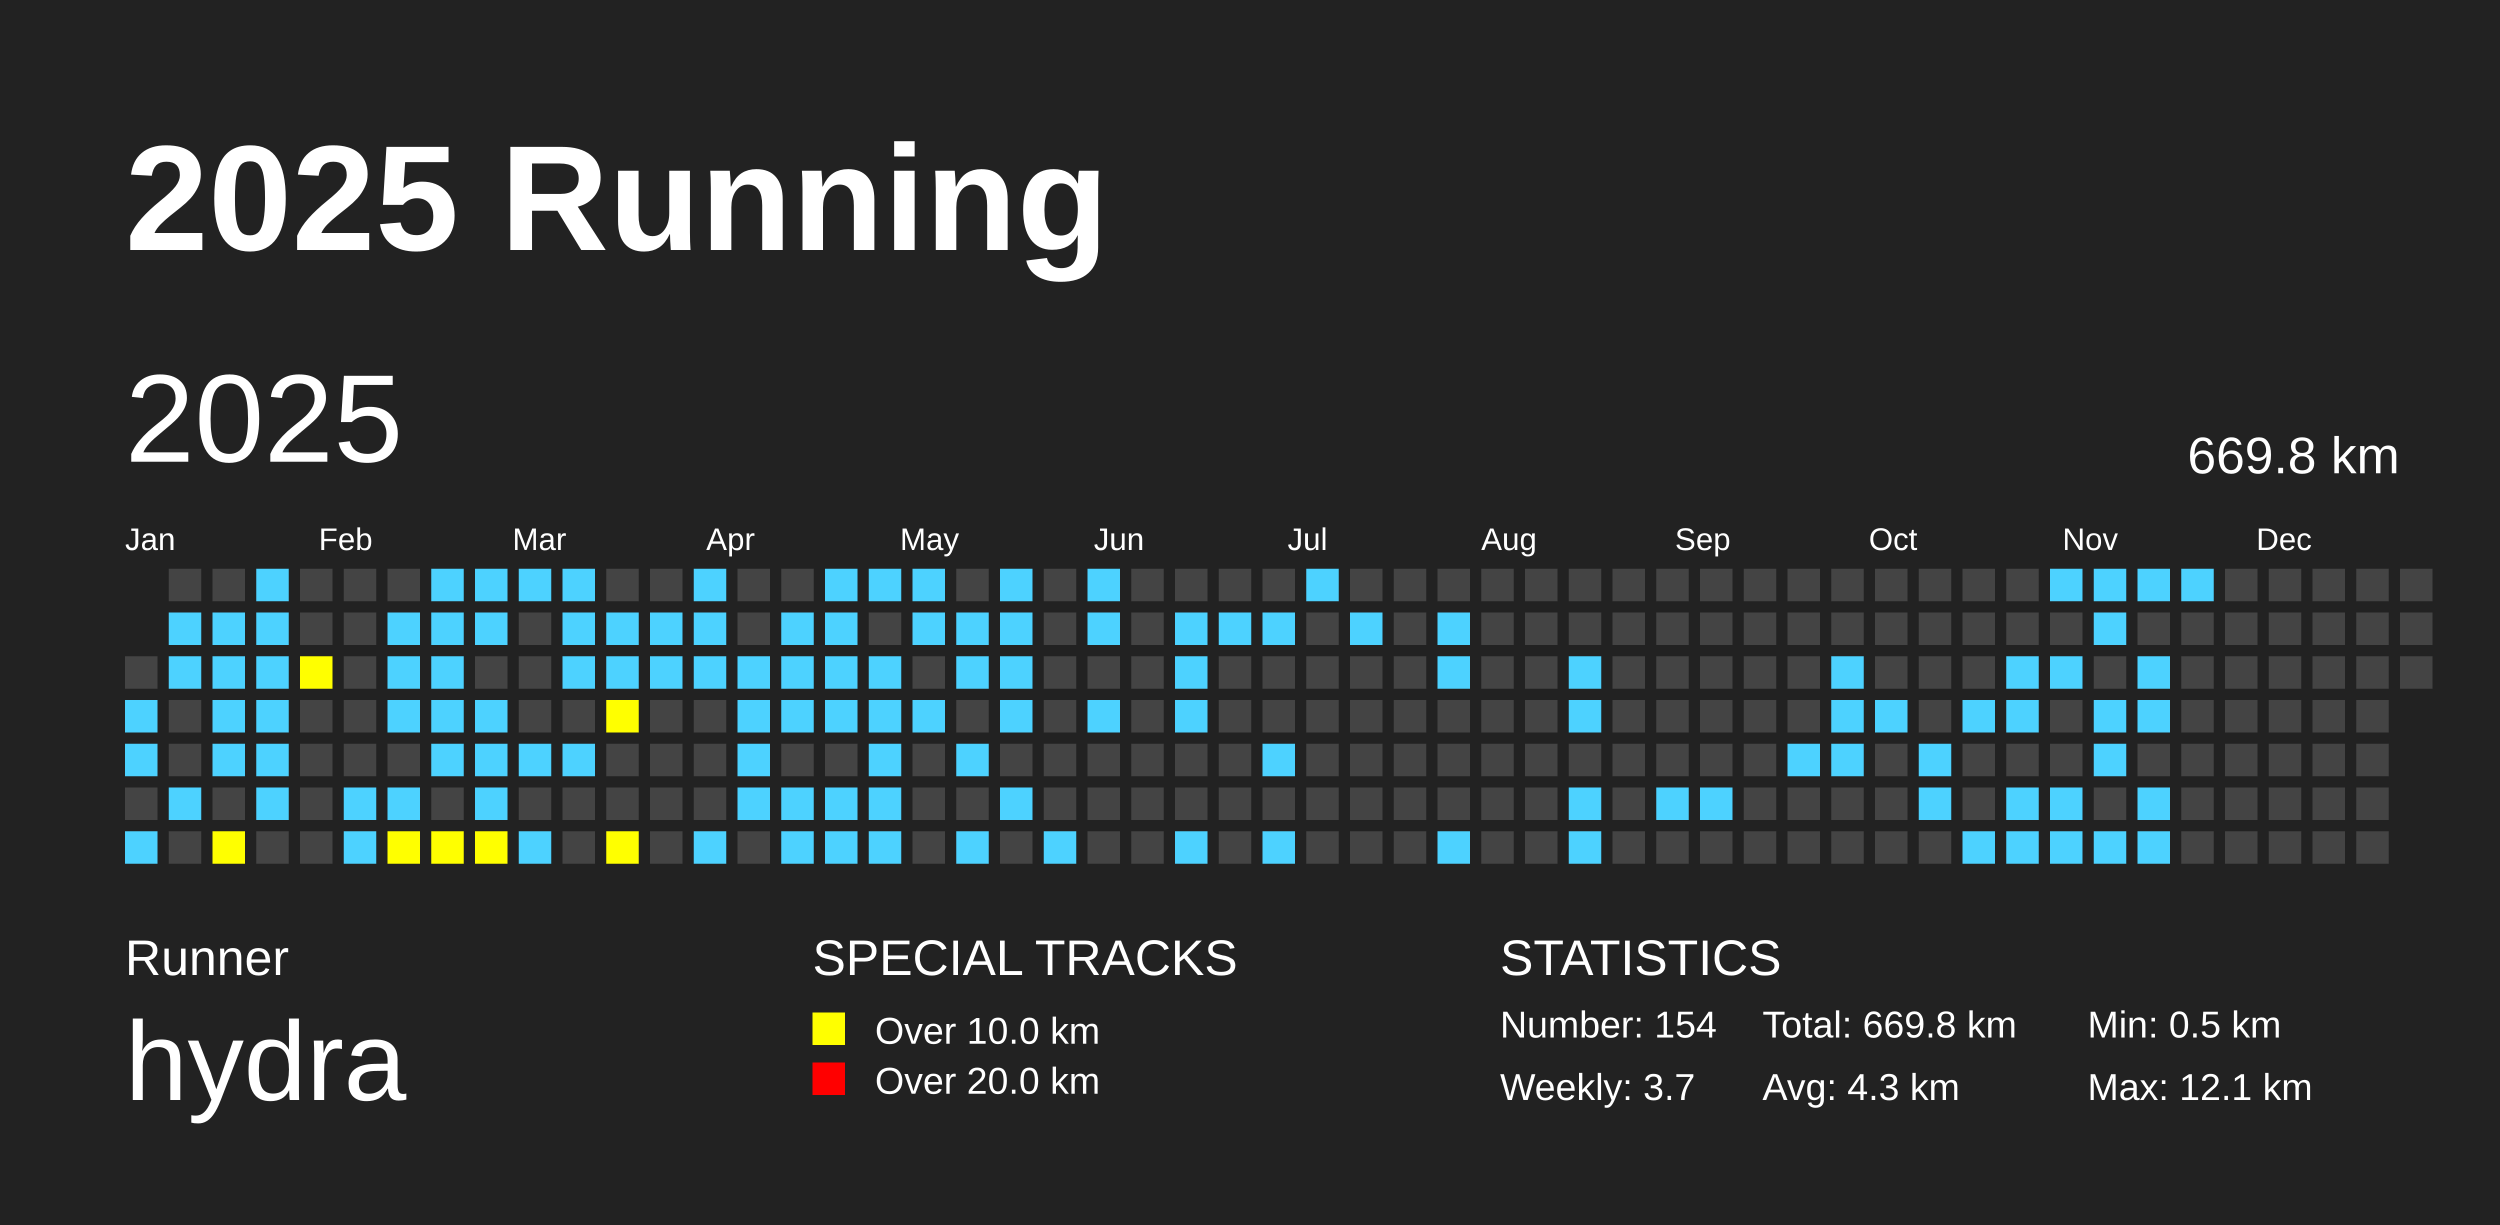
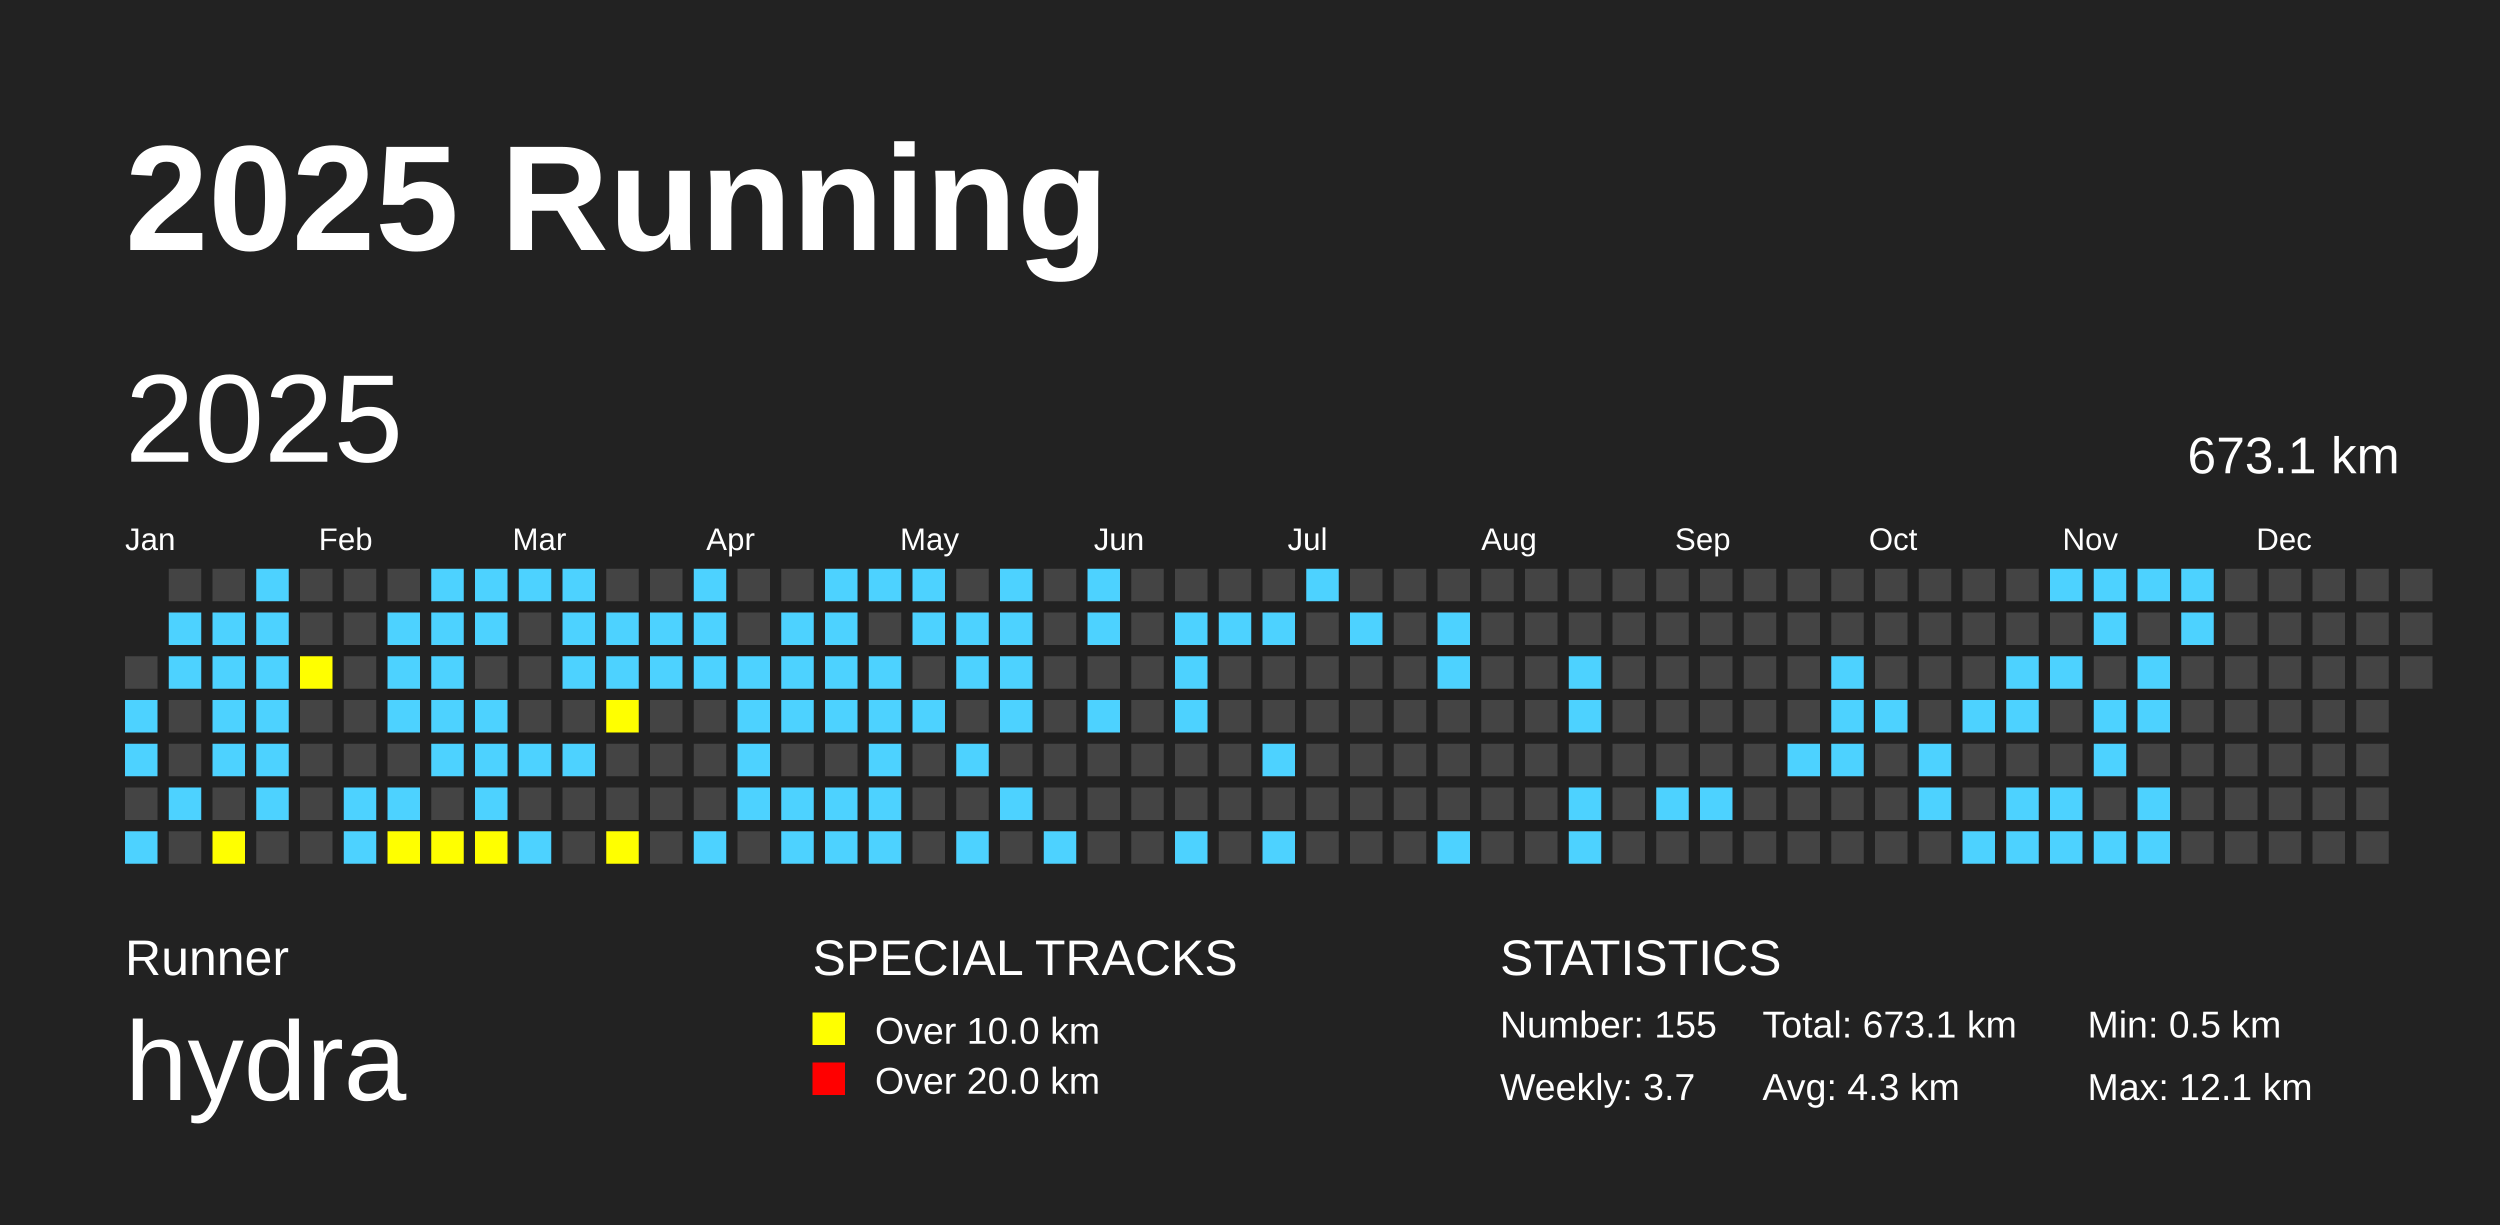
<svg xmlns="http://www.w3.org/2000/svg" baseProfile="full" height="98mm" version="1.1" viewBox="0,0,200,98" width="200mm">
  <defs />
  <rect fill="#222222" height="98" width="200" x="0" y="0" />
  <text fill="#FFFFFF" style="font-size:12px; font-family:Arial; font-weight:bold;" x="10" y="20">2025 Running</text>
  <text fill="#FFFFFF" style="font-size:4px; font-family:Arial" x="10" y="78">Runner</text>
  <text fill="#FFFFFF" style="font-size:9px; font-family:Arial" x="10" y="88">hydra</text>
  <text fill="#FFFFFF" style="font-size:4px; font-family:Arial" x="65" y="78">SPECIAL TRACKS</text>
  <rect fill="yellow" height="2.6" width="2.6" x="65" y="81" />
  <text fill="#FFFFFF" style="font-size:3px; font-family:Arial" x="70" y="83.5">Over 10.0 km</text>
  <rect fill="red" height="2.6" width="2.6" x="65" y="85" />
  <text fill="#FFFFFF" style="font-size:3px; font-family:Arial" x="70" y="87.5">Over 20.0 km</text>
  <text fill="#FFFFFF" style="font-size:4px; font-family:Arial" x="120" y="78">STATISTICS</text>
-   <text fill="#FFFFFF" style="font-size:3px; font-family:Arial" x="120" y="83">Number: 154</text>
+   <text fill="#FFFFFF" style="font-size:3px; font-family:Arial" x="120" y="83">Number: 155</text>
  <text fill="#FFFFFF" style="font-size:3px; font-family:Arial" x="120" y="88">Weekly: 3.7</text>
-   <text fill="#FFFFFF" style="font-size:3px; font-family:Arial" x="141" y="83">Total: 669.8 km</text>
+   <text fill="#FFFFFF" style="font-size:3px; font-family:Arial" x="141" y="83">Total: 673.1 km</text>
  <text fill="#FFFFFF" style="font-size:3px; font-family:Arial" x="141" y="88">Avg: 4.3 km</text>
  <text fill="#FFFFFF" style="font-size:3px; font-family:Arial" x="167" y="83">Min: 0.5 km</text>
  <text fill="#FFFFFF" style="font-size:3px; font-family:Arial" x="167" y="88">Max: 12.1 km</text>
  <text dominant-baseline="hanging" fill="#FFFFFF" style="font-size:10.0px; font-family:Arial;" x="10" y="30">2025</text>
-   <text dominant-baseline="hanging" fill="#FFFFFF" style="font-size:4.125px; font-family:Arial;" x="175" y="35">669.8 km</text>
+   <text dominant-baseline="hanging" fill="#FFFFFF" style="font-size:4.125px; font-family:Arial;" x="175" y="35">673.1 km</text>
  <text fill="#FFFFFF" style="font-size:2.5px; font-family:Arial" x="10.0" y="44">Jan</text>
  <text fill="#FFFFFF" style="font-size:2.5px; font-family:Arial" x="25.5" y="44">Feb</text>
  <text fill="#FFFFFF" style="font-size:2.5px; font-family:Arial" x="41.0" y="44">Mar</text>
  <text fill="#FFFFFF" style="font-size:2.5px; font-family:Arial" x="56.5" y="44">Apr</text>
  <text fill="#FFFFFF" style="font-size:2.5px; font-family:Arial" x="72.0" y="44">May</text>
  <text fill="#FFFFFF" style="font-size:2.5px; font-family:Arial" x="87.5" y="44">Jun</text>
  <text fill="#FFFFFF" style="font-size:2.5px; font-family:Arial" x="103.0" y="44">Jul</text>
  <text fill="#FFFFFF" style="font-size:2.5px; font-family:Arial" x="118.5" y="44">Aug</text>
  <text fill="#FFFFFF" style="font-size:2.5px; font-family:Arial" x="134.0" y="44">Sep</text>
  <text fill="#FFFFFF" style="font-size:2.5px; font-family:Arial" x="149.5" y="44">Oct</text>
  <text fill="#FFFFFF" style="font-size:2.5px; font-family:Arial" x="165.0" y="44">Nov</text>
  <text fill="#FFFFFF" style="font-size:2.5px; font-family:Arial" x="180.5" y="44">Dec</text>
  <rect fill="#444444" height="2.6" width="2.6" x="10.0" y="52.5" />
  <rect fill="#4DD2FF" height="2.6" width="2.6" x="10.0" y="56.0" />
  <rect fill="#4DD2FF" height="2.6" width="2.6" x="10.0" y="59.5" />
  <rect fill="#444444" height="2.6" width="2.6" x="10.0" y="63.0" />
  <rect fill="#4DD2FF" height="2.6" width="2.6" x="10.0" y="66.5" />
  <rect fill="#444444" height="2.6" width="2.6" x="13.5" y="45.5" />
  <rect fill="#4DD2FF" height="2.6" width="2.6" x="13.5" y="49.0" />
  <rect fill="#4DD2FF" height="2.6" width="2.6" x="13.5" y="52.5" />
  <rect fill="#444444" height="2.6" width="2.6" x="13.5" y="56.0" />
  <rect fill="#444444" height="2.6" width="2.6" x="13.5" y="59.5" />
  <rect fill="#4DD2FF" height="2.6" width="2.6" x="13.5" y="63.0" />
  <rect fill="#444444" height="2.6" width="2.6" x="13.5" y="66.5" />
  <rect fill="#444444" height="2.6" width="2.6" x="17.0" y="45.5" />
  <rect fill="#4DD2FF" height="2.6" width="2.6" x="17.0" y="49.0" />
  <rect fill="#4DD2FF" height="2.6" width="2.6" x="17.0" y="52.5" />
  <rect fill="#4DD2FF" height="2.6" width="2.6" x="17.0" y="56.0" />
  <rect fill="#4DD2FF" height="2.6" width="2.6" x="17.0" y="59.5" />
  <rect fill="#444444" height="2.6" width="2.6" x="17.0" y="63.0" />
  <rect fill="yellow" height="2.6" width="2.6" x="17.0" y="66.5" />
  <rect fill="#4DD2FF" height="2.6" width="2.6" x="20.5" y="45.5" />
  <rect fill="#4DD2FF" height="2.6" width="2.6" x="20.5" y="49.0" />
  <rect fill="#4DD2FF" height="2.6" width="2.6" x="20.5" y="52.5" />
  <rect fill="#4DD2FF" height="2.6" width="2.6" x="20.5" y="56.0" />
  <rect fill="#4DD2FF" height="2.6" width="2.6" x="20.5" y="59.5" />
  <rect fill="#4DD2FF" height="2.6" width="2.6" x="20.5" y="63.0" />
  <rect fill="#444444" height="2.6" width="2.6" x="20.5" y="66.5" />
  <rect fill="#444444" height="2.6" width="2.6" x="24.0" y="45.5" />
  <rect fill="#444444" height="2.6" width="2.6" x="24.0" y="49.0" />
  <rect fill="yellow" height="2.6" width="2.6" x="24.0" y="52.5" />
  <rect fill="#444444" height="2.6" width="2.6" x="24.0" y="56.0" />
  <rect fill="#444444" height="2.6" width="2.6" x="24.0" y="59.5" />
  <rect fill="#444444" height="2.6" width="2.6" x="24.0" y="63.0" />
  <rect fill="#444444" height="2.6" width="2.6" x="24.0" y="66.5" />
  <rect fill="#444444" height="2.6" width="2.6" x="27.5" y="45.5" />
  <rect fill="#444444" height="2.6" width="2.6" x="27.5" y="49.0" />
  <rect fill="#444444" height="2.6" width="2.6" x="27.5" y="52.5" />
  <rect fill="#444444" height="2.6" width="2.6" x="27.5" y="56.0" />
  <rect fill="#444444" height="2.6" width="2.6" x="27.5" y="59.5" />
  <rect fill="#4DD2FF" height="2.6" width="2.6" x="27.5" y="63.0" />
  <rect fill="#4DD2FF" height="2.6" width="2.6" x="27.5" y="66.5" />
  <rect fill="#444444" height="2.6" width="2.6" x="31.0" y="45.5" />
  <rect fill="#4DD2FF" height="2.6" width="2.6" x="31.0" y="49.0" />
  <rect fill="#4DD2FF" height="2.6" width="2.6" x="31.0" y="52.5" />
  <rect fill="#4DD2FF" height="2.6" width="2.6" x="31.0" y="56.0" />
  <rect fill="#444444" height="2.6" width="2.6" x="31.0" y="59.5" />
  <rect fill="#4DD2FF" height="2.6" width="2.6" x="31.0" y="63.0" />
  <rect fill="yellow" height="2.6" width="2.6" x="31.0" y="66.5" />
  <rect fill="#4DD2FF" height="2.6" width="2.6" x="34.5" y="45.5" />
  <rect fill="#4DD2FF" height="2.6" width="2.6" x="34.5" y="49.0" />
  <rect fill="#4DD2FF" height="2.6" width="2.6" x="34.5" y="52.5" />
  <rect fill="#4DD2FF" height="2.6" width="2.6" x="34.5" y="56.0" />
  <rect fill="#4DD2FF" height="2.6" width="2.6" x="34.5" y="59.5" />
  <rect fill="#444444" height="2.6" width="2.6" x="34.5" y="63.0" />
  <rect fill="yellow" height="2.6" width="2.6" x="34.5" y="66.5" />
  <rect fill="#4DD2FF" height="2.6" width="2.6" x="38.0" y="45.5" />
  <rect fill="#4DD2FF" height="2.6" width="2.6" x="38.0" y="49.0" />
  <rect fill="#444444" height="2.6" width="2.6" x="38.0" y="52.5" />
  <rect fill="#4DD2FF" height="2.6" width="2.6" x="38.0" y="56.0" />
  <rect fill="#4DD2FF" height="2.6" width="2.6" x="38.0" y="59.5" />
  <rect fill="#4DD2FF" height="2.6" width="2.6" x="38.0" y="63.0" />
  <rect fill="yellow" height="2.6" width="2.6" x="38.0" y="66.5" />
  <rect fill="#4DD2FF" height="2.6" width="2.6" x="41.5" y="45.5" />
  <rect fill="#444444" height="2.6" width="2.6" x="41.5" y="49.0" />
  <rect fill="#444444" height="2.6" width="2.6" x="41.5" y="52.5" />
  <rect fill="#444444" height="2.6" width="2.6" x="41.5" y="56.0" />
  <rect fill="#4DD2FF" height="2.6" width="2.6" x="41.5" y="59.5" />
  <rect fill="#444444" height="2.6" width="2.6" x="41.5" y="63.0" />
  <rect fill="#4DD2FF" height="2.6" width="2.6" x="41.5" y="66.5" />
  <rect fill="#4DD2FF" height="2.6" width="2.6" x="45.0" y="45.5" />
  <rect fill="#4DD2FF" height="2.6" width="2.6" x="45.0" y="49.0" />
  <rect fill="#4DD2FF" height="2.6" width="2.6" x="45.0" y="52.5" />
  <rect fill="#444444" height="2.6" width="2.6" x="45.0" y="56.0" />
  <rect fill="#4DD2FF" height="2.6" width="2.6" x="45.0" y="59.5" />
  <rect fill="#444444" height="2.6" width="2.6" x="45.0" y="63.0" />
  <rect fill="#444444" height="2.6" width="2.6" x="45.0" y="66.5" />
  <rect fill="#444444" height="2.6" width="2.6" x="48.5" y="45.5" />
  <rect fill="#4DD2FF" height="2.6" width="2.6" x="48.5" y="49.0" />
  <rect fill="#4DD2FF" height="2.6" width="2.6" x="48.5" y="52.5" />
  <rect fill="yellow" height="2.6" width="2.6" x="48.5" y="56.0" />
  <rect fill="#444444" height="2.6" width="2.6" x="48.5" y="59.5" />
  <rect fill="#444444" height="2.6" width="2.6" x="48.5" y="63.0" />
  <rect fill="yellow" height="2.6" width="2.6" x="48.5" y="66.5" />
  <rect fill="#444444" height="2.6" width="2.6" x="52.0" y="45.5" />
  <rect fill="#4DD2FF" height="2.6" width="2.6" x="52.0" y="49.0" />
  <rect fill="#4DD2FF" height="2.6" width="2.6" x="52.0" y="52.5" />
  <rect fill="#444444" height="2.6" width="2.6" x="52.0" y="56.0" />
  <rect fill="#444444" height="2.6" width="2.6" x="52.0" y="59.5" />
  <rect fill="#444444" height="2.6" width="2.6" x="52.0" y="63.0" />
  <rect fill="#444444" height="2.6" width="2.6" x="52.0" y="66.5" />
  <rect fill="#4DD2FF" height="2.6" width="2.6" x="55.5" y="45.5" />
  <rect fill="#4DD2FF" height="2.6" width="2.6" x="55.5" y="49.0" />
  <rect fill="#4DD2FF" height="2.6" width="2.6" x="55.5" y="52.5" />
  <rect fill="#444444" height="2.6" width="2.6" x="55.5" y="56.0" />
  <rect fill="#444444" height="2.6" width="2.6" x="55.5" y="59.5" />
  <rect fill="#444444" height="2.6" width="2.6" x="55.5" y="63.0" />
  <rect fill="#4DD2FF" height="2.6" width="2.6" x="55.5" y="66.5" />
  <rect fill="#444444" height="2.6" width="2.6" x="59.0" y="45.5" />
  <rect fill="#444444" height="2.6" width="2.6" x="59.0" y="49.0" />
  <rect fill="#4DD2FF" height="2.6" width="2.6" x="59.0" y="52.5" />
  <rect fill="#4DD2FF" height="2.6" width="2.6" x="59.0" y="56.0" />
  <rect fill="#4DD2FF" height="2.6" width="2.6" x="59.0" y="59.5" />
  <rect fill="#4DD2FF" height="2.6" width="2.6" x="59.0" y="63.0" />
  <rect fill="#444444" height="2.6" width="2.6" x="59.0" y="66.5" />
  <rect fill="#444444" height="2.6" width="2.6" x="62.5" y="45.5" />
  <rect fill="#4DD2FF" height="2.6" width="2.6" x="62.5" y="49.0" />
  <rect fill="#4DD2FF" height="2.6" width="2.6" x="62.5" y="52.5" />
  <rect fill="#4DD2FF" height="2.6" width="2.6" x="62.5" y="56.0" />
  <rect fill="#444444" height="2.6" width="2.6" x="62.5" y="59.5" />
  <rect fill="#4DD2FF" height="2.6" width="2.6" x="62.5" y="63.0" />
  <rect fill="#4DD2FF" height="2.6" width="2.6" x="62.5" y="66.5" />
  <rect fill="#4DD2FF" height="2.6" width="2.6" x="66.0" y="45.5" />
  <rect fill="#4DD2FF" height="2.6" width="2.6" x="66.0" y="49.0" />
  <rect fill="#4DD2FF" height="2.6" width="2.6" x="66.0" y="52.5" />
  <rect fill="#4DD2FF" height="2.6" width="2.6" x="66.0" y="56.0" />
  <rect fill="#444444" height="2.6" width="2.6" x="66.0" y="59.5" />
  <rect fill="#4DD2FF" height="2.6" width="2.6" x="66.0" y="63.0" />
  <rect fill="#4DD2FF" height="2.6" width="2.6" x="66.0" y="66.5" />
  <rect fill="#4DD2FF" height="2.6" width="2.6" x="69.5" y="45.5" />
  <rect fill="#444444" height="2.6" width="2.6" x="69.5" y="49.0" />
  <rect fill="#4DD2FF" height="2.6" width="2.6" x="69.5" y="52.5" />
  <rect fill="#4DD2FF" height="2.6" width="2.6" x="69.5" y="56.0" />
  <rect fill="#4DD2FF" height="2.6" width="2.6" x="69.5" y="59.5" />
  <rect fill="#4DD2FF" height="2.6" width="2.6" x="69.5" y="63.0" />
  <rect fill="#4DD2FF" height="2.6" width="2.6" x="69.5" y="66.5" />
  <rect fill="#4DD2FF" height="2.6" width="2.6" x="73.0" y="45.5" />
  <rect fill="#4DD2FF" height="2.6" width="2.6" x="73.0" y="49.0" />
  <rect fill="#444444" height="2.6" width="2.6" x="73.0" y="52.5" />
  <rect fill="#4DD2FF" height="2.6" width="2.6" x="73.0" y="56.0" />
  <rect fill="#444444" height="2.6" width="2.6" x="73.0" y="59.5" />
  <rect fill="#444444" height="2.6" width="2.6" x="73.0" y="63.0" />
  <rect fill="#444444" height="2.6" width="2.6" x="73.0" y="66.5" />
  <rect fill="#444444" height="2.6" width="2.6" x="76.5" y="45.5" />
  <rect fill="#4DD2FF" height="2.6" width="2.6" x="76.5" y="49.0" />
  <rect fill="#4DD2FF" height="2.6" width="2.6" x="76.5" y="52.5" />
  <rect fill="#444444" height="2.6" width="2.6" x="76.5" y="56.0" />
  <rect fill="#4DD2FF" height="2.6" width="2.6" x="76.5" y="59.5" />
  <rect fill="#444444" height="2.6" width="2.6" x="76.5" y="63.0" />
  <rect fill="#4DD2FF" height="2.6" width="2.6" x="76.5" y="66.5" />
  <rect fill="#4DD2FF" height="2.6" width="2.6" x="80.0" y="45.5" />
  <rect fill="#4DD2FF" height="2.6" width="2.6" x="80.0" y="49.0" />
  <rect fill="#4DD2FF" height="2.6" width="2.6" x="80.0" y="52.5" />
  <rect fill="#4DD2FF" height="2.6" width="2.6" x="80.0" y="56.0" />
  <rect fill="#444444" height="2.6" width="2.6" x="80.0" y="59.5" />
  <rect fill="#4DD2FF" height="2.6" width="2.6" x="80.0" y="63.0" />
  <rect fill="#444444" height="2.6" width="2.6" x="80.0" y="66.5" />
  <rect fill="#444444" height="2.6" width="2.6" x="83.5" y="45.5" />
  <rect fill="#444444" height="2.6" width="2.6" x="83.5" y="49.0" />
  <rect fill="#444444" height="2.6" width="2.6" x="83.5" y="52.5" />
  <rect fill="#444444" height="2.6" width="2.6" x="83.5" y="56.0" />
  <rect fill="#444444" height="2.6" width="2.6" x="83.5" y="59.5" />
  <rect fill="#444444" height="2.6" width="2.6" x="83.5" y="63.0" />
  <rect fill="#4DD2FF" height="2.6" width="2.6" x="83.5" y="66.5" />
  <rect fill="#4DD2FF" height="2.6" width="2.6" x="87.0" y="45.5" />
  <rect fill="#4DD2FF" height="2.6" width="2.6" x="87.0" y="49.0" />
  <rect fill="#444444" height="2.6" width="2.6" x="87.0" y="52.5" />
  <rect fill="#4DD2FF" height="2.6" width="2.6" x="87.0" y="56.0" />
  <rect fill="#444444" height="2.6" width="2.6" x="87.0" y="59.5" />
  <rect fill="#444444" height="2.6" width="2.6" x="87.0" y="63.0" />
  <rect fill="#444444" height="2.6" width="2.6" x="87.0" y="66.5" />
  <rect fill="#444444" height="2.6" width="2.6" x="90.5" y="45.5" />
  <rect fill="#444444" height="2.6" width="2.6" x="90.5" y="49.0" />
  <rect fill="#444444" height="2.6" width="2.6" x="90.5" y="52.5" />
  <rect fill="#444444" height="2.6" width="2.6" x="90.5" y="56.0" />
  <rect fill="#444444" height="2.6" width="2.6" x="90.5" y="59.5" />
  <rect fill="#444444" height="2.6" width="2.6" x="90.5" y="63.0" />
  <rect fill="#444444" height="2.6" width="2.6" x="90.5" y="66.5" />
  <rect fill="#444444" height="2.6" width="2.6" x="94.0" y="45.5" />
  <rect fill="#4DD2FF" height="2.6" width="2.6" x="94.0" y="49.0" />
  <rect fill="#4DD2FF" height="2.6" width="2.6" x="94.0" y="52.5" />
  <rect fill="#4DD2FF" height="2.6" width="2.6" x="94.0" y="56.0" />
  <rect fill="#444444" height="2.6" width="2.6" x="94.0" y="59.5" />
  <rect fill="#444444" height="2.6" width="2.6" x="94.0" y="63.0" />
  <rect fill="#4DD2FF" height="2.6" width="2.6" x="94.0" y="66.5" />
  <rect fill="#444444" height="2.6" width="2.6" x="97.5" y="45.5" />
  <rect fill="#4DD2FF" height="2.6" width="2.6" x="97.5" y="49.0" />
  <rect fill="#444444" height="2.6" width="2.6" x="97.5" y="52.5" />
  <rect fill="#444444" height="2.6" width="2.6" x="97.5" y="56.0" />
  <rect fill="#444444" height="2.6" width="2.6" x="97.5" y="59.5" />
  <rect fill="#444444" height="2.6" width="2.6" x="97.5" y="63.0" />
  <rect fill="#444444" height="2.6" width="2.6" x="97.5" y="66.5" />
  <rect fill="#444444" height="2.6" width="2.6" x="101.0" y="45.5" />
  <rect fill="#4DD2FF" height="2.6" width="2.6" x="101.0" y="49.0" />
  <rect fill="#444444" height="2.6" width="2.6" x="101.0" y="52.5" />
  <rect fill="#444444" height="2.6" width="2.6" x="101.0" y="56.0" />
  <rect fill="#4DD2FF" height="2.6" width="2.6" x="101.0" y="59.5" />
  <rect fill="#444444" height="2.6" width="2.6" x="101.0" y="63.0" />
  <rect fill="#4DD2FF" height="2.6" width="2.6" x="101.0" y="66.5" />
  <rect fill="#4DD2FF" height="2.6" width="2.6" x="104.5" y="45.5" />
  <rect fill="#444444" height="2.6" width="2.6" x="104.5" y="49.0" />
  <rect fill="#444444" height="2.6" width="2.6" x="104.5" y="52.5" />
  <rect fill="#444444" height="2.6" width="2.6" x="104.5" y="56.0" />
  <rect fill="#444444" height="2.6" width="2.6" x="104.5" y="59.5" />
  <rect fill="#444444" height="2.6" width="2.6" x="104.5" y="63.0" />
  <rect fill="#444444" height="2.6" width="2.6" x="104.5" y="66.5" />
  <rect fill="#444444" height="2.6" width="2.6" x="108.0" y="45.5" />
  <rect fill="#4DD2FF" height="2.6" width="2.6" x="108.0" y="49.0" />
  <rect fill="#444444" height="2.6" width="2.6" x="108.0" y="52.5" />
  <rect fill="#444444" height="2.6" width="2.6" x="108.0" y="56.0" />
  <rect fill="#444444" height="2.6" width="2.6" x="108.0" y="59.5" />
  <rect fill="#444444" height="2.6" width="2.6" x="108.0" y="63.0" />
  <rect fill="#444444" height="2.6" width="2.6" x="108.0" y="66.5" />
  <rect fill="#444444" height="2.6" width="2.6" x="111.5" y="45.5" />
  <rect fill="#444444" height="2.6" width="2.6" x="111.5" y="49.0" />
  <rect fill="#444444" height="2.6" width="2.6" x="111.5" y="52.5" />
  <rect fill="#444444" height="2.6" width="2.6" x="111.5" y="56.0" />
  <rect fill="#444444" height="2.6" width="2.6" x="111.5" y="59.5" />
  <rect fill="#444444" height="2.6" width="2.6" x="111.5" y="63.0" />
  <rect fill="#444444" height="2.6" width="2.6" x="111.5" y="66.5" />
  <rect fill="#444444" height="2.6" width="2.6" x="115.0" y="45.5" />
  <rect fill="#4DD2FF" height="2.6" width="2.6" x="115.0" y="49.0" />
  <rect fill="#4DD2FF" height="2.6" width="2.6" x="115.0" y="52.5" />
  <rect fill="#444444" height="2.6" width="2.6" x="115.0" y="56.0" />
  <rect fill="#444444" height="2.6" width="2.6" x="115.0" y="59.5" />
  <rect fill="#444444" height="2.6" width="2.6" x="115.0" y="63.0" />
  <rect fill="#4DD2FF" height="2.6" width="2.6" x="115.0" y="66.5" />
  <rect fill="#444444" height="2.6" width="2.6" x="118.5" y="45.5" />
  <rect fill="#444444" height="2.6" width="2.6" x="118.5" y="49.0" />
  <rect fill="#444444" height="2.6" width="2.6" x="118.5" y="52.5" />
  <rect fill="#444444" height="2.6" width="2.6" x="118.5" y="56.0" />
  <rect fill="#444444" height="2.6" width="2.6" x="118.5" y="59.5" />
  <rect fill="#444444" height="2.6" width="2.6" x="118.5" y="63.0" />
  <rect fill="#444444" height="2.6" width="2.6" x="118.5" y="66.5" />
  <rect fill="#444444" height="2.6" width="2.6" x="122.0" y="45.5" />
  <rect fill="#444444" height="2.6" width="2.6" x="122.0" y="49.0" />
  <rect fill="#444444" height="2.6" width="2.6" x="122.0" y="52.5" />
  <rect fill="#444444" height="2.6" width="2.6" x="122.0" y="56.0" />
  <rect fill="#444444" height="2.6" width="2.6" x="122.0" y="59.5" />
  <rect fill="#444444" height="2.6" width="2.6" x="122.0" y="63.0" />
  <rect fill="#444444" height="2.6" width="2.6" x="122.0" y="66.5" />
  <rect fill="#444444" height="2.6" width="2.6" x="125.5" y="45.5" />
  <rect fill="#444444" height="2.6" width="2.6" x="125.5" y="49.0" />
  <rect fill="#4DD2FF" height="2.6" width="2.6" x="125.5" y="52.5" />
  <rect fill="#4DD2FF" height="2.6" width="2.6" x="125.5" y="56.0" />
  <rect fill="#444444" height="2.6" width="2.6" x="125.5" y="59.5" />
  <rect fill="#4DD2FF" height="2.6" width="2.6" x="125.5" y="63.0" />
  <rect fill="#4DD2FF" height="2.6" width="2.6" x="125.5" y="66.5" />
  <rect fill="#444444" height="2.6" width="2.6" x="129.0" y="45.5" />
  <rect fill="#444444" height="2.6" width="2.6" x="129.0" y="49.0" />
  <rect fill="#444444" height="2.6" width="2.6" x="129.0" y="52.5" />
  <rect fill="#444444" height="2.6" width="2.6" x="129.0" y="56.0" />
  <rect fill="#444444" height="2.6" width="2.6" x="129.0" y="59.5" />
  <rect fill="#444444" height="2.6" width="2.6" x="129.0" y="63.0" />
  <rect fill="#444444" height="2.6" width="2.6" x="129.0" y="66.5" />
  <rect fill="#444444" height="2.6" width="2.6" x="132.5" y="45.5" />
  <rect fill="#444444" height="2.6" width="2.6" x="132.5" y="49.0" />
  <rect fill="#444444" height="2.6" width="2.6" x="132.5" y="52.5" />
  <rect fill="#444444" height="2.6" width="2.6" x="132.5" y="56.0" />
  <rect fill="#444444" height="2.6" width="2.6" x="132.5" y="59.5" />
  <rect fill="#4DD2FF" height="2.6" width="2.6" x="132.5" y="63.0" />
  <rect fill="#444444" height="2.6" width="2.6" x="132.5" y="66.5" />
  <rect fill="#444444" height="2.6" width="2.6" x="136.0" y="45.5" />
  <rect fill="#444444" height="2.6" width="2.6" x="136.0" y="49.0" />
  <rect fill="#444444" height="2.6" width="2.6" x="136.0" y="52.5" />
  <rect fill="#444444" height="2.6" width="2.6" x="136.0" y="56.0" />
  <rect fill="#444444" height="2.6" width="2.6" x="136.0" y="59.5" />
  <rect fill="#4DD2FF" height="2.6" width="2.6" x="136.0" y="63.0" />
  <rect fill="#444444" height="2.6" width="2.6" x="136.0" y="66.5" />
  <rect fill="#444444" height="2.6" width="2.6" x="139.5" y="45.5" />
  <rect fill="#444444" height="2.6" width="2.6" x="139.5" y="49.0" />
  <rect fill="#444444" height="2.6" width="2.6" x="139.5" y="52.5" />
  <rect fill="#444444" height="2.6" width="2.6" x="139.5" y="56.0" />
  <rect fill="#444444" height="2.6" width="2.6" x="139.5" y="59.5" />
  <rect fill="#444444" height="2.6" width="2.6" x="139.5" y="63.0" />
  <rect fill="#444444" height="2.6" width="2.6" x="139.5" y="66.5" />
  <rect fill="#444444" height="2.6" width="2.6" x="143.0" y="45.5" />
  <rect fill="#444444" height="2.6" width="2.6" x="143.0" y="49.0" />
  <rect fill="#444444" height="2.6" width="2.6" x="143.0" y="52.5" />
  <rect fill="#444444" height="2.6" width="2.6" x="143.0" y="56.0" />
  <rect fill="#4DD2FF" height="2.6" width="2.6" x="143.0" y="59.5" />
  <rect fill="#444444" height="2.6" width="2.6" x="143.0" y="63.0" />
  <rect fill="#444444" height="2.6" width="2.6" x="143.0" y="66.5" />
  <rect fill="#444444" height="2.6" width="2.6" x="146.5" y="45.5" />
  <rect fill="#444444" height="2.6" width="2.6" x="146.5" y="49.0" />
  <rect fill="#4DD2FF" height="2.6" width="2.6" x="146.5" y="52.5" />
  <rect fill="#4DD2FF" height="2.6" width="2.6" x="146.5" y="56.0" />
  <rect fill="#4DD2FF" height="2.6" width="2.6" x="146.5" y="59.5" />
  <rect fill="#444444" height="2.6" width="2.6" x="146.5" y="63.0" />
  <rect fill="#444444" height="2.6" width="2.6" x="146.5" y="66.5" />
  <rect fill="#444444" height="2.6" width="2.6" x="150.0" y="45.5" />
  <rect fill="#444444" height="2.6" width="2.6" x="150.0" y="49.0" />
  <rect fill="#444444" height="2.6" width="2.6" x="150.0" y="52.5" />
  <rect fill="#4DD2FF" height="2.6" width="2.6" x="150.0" y="56.0" />
  <rect fill="#444444" height="2.6" width="2.6" x="150.0" y="59.5" />
  <rect fill="#444444" height="2.6" width="2.6" x="150.0" y="63.0" />
  <rect fill="#444444" height="2.6" width="2.6" x="150.0" y="66.5" />
  <rect fill="#444444" height="2.6" width="2.6" x="153.5" y="45.5" />
  <rect fill="#444444" height="2.6" width="2.6" x="153.5" y="49.0" />
  <rect fill="#444444" height="2.6" width="2.6" x="153.5" y="52.5" />
  <rect fill="#444444" height="2.6" width="2.6" x="153.5" y="56.0" />
  <rect fill="#4DD2FF" height="2.6" width="2.6" x="153.5" y="59.5" />
  <rect fill="#4DD2FF" height="2.6" width="2.6" x="153.5" y="63.0" />
  <rect fill="#444444" height="2.6" width="2.6" x="153.5" y="66.5" />
  <rect fill="#444444" height="2.6" width="2.6" x="157.0" y="45.5" />
  <rect fill="#444444" height="2.6" width="2.6" x="157.0" y="49.0" />
  <rect fill="#444444" height="2.6" width="2.6" x="157.0" y="52.5" />
  <rect fill="#4DD2FF" height="2.6" width="2.6" x="157.0" y="56.0" />
  <rect fill="#444444" height="2.6" width="2.6" x="157.0" y="59.5" />
  <rect fill="#444444" height="2.6" width="2.6" x="157.0" y="63.0" />
  <rect fill="#4DD2FF" height="2.6" width="2.6" x="157.0" y="66.5" />
  <rect fill="#444444" height="2.6" width="2.6" x="160.5" y="45.5" />
  <rect fill="#444444" height="2.6" width="2.6" x="160.5" y="49.0" />
  <rect fill="#4DD2FF" height="2.6" width="2.6" x="160.5" y="52.5" />
  <rect fill="#4DD2FF" height="2.6" width="2.6" x="160.5" y="56.0" />
  <rect fill="#444444" height="2.6" width="2.6" x="160.5" y="59.5" />
  <rect fill="#4DD2FF" height="2.6" width="2.6" x="160.5" y="63.0" />
  <rect fill="#4DD2FF" height="2.6" width="2.6" x="160.5" y="66.5" />
  <rect fill="#4DD2FF" height="2.6" width="2.6" x="164.0" y="45.5" />
  <rect fill="#444444" height="2.6" width="2.6" x="164.0" y="49.0" />
  <rect fill="#4DD2FF" height="2.6" width="2.6" x="164.0" y="52.5" />
  <rect fill="#444444" height="2.6" width="2.6" x="164.0" y="56.0" />
  <rect fill="#444444" height="2.6" width="2.6" x="164.0" y="59.5" />
  <rect fill="#4DD2FF" height="2.6" width="2.6" x="164.0" y="63.0" />
  <rect fill="#4DD2FF" height="2.6" width="2.6" x="164.0" y="66.5" />
  <rect fill="#4DD2FF" height="2.6" width="2.6" x="167.5" y="45.5" />
  <rect fill="#4DD2FF" height="2.6" width="2.6" x="167.5" y="49.0" />
  <rect fill="#444444" height="2.6" width="2.6" x="167.5" y="52.5" />
  <rect fill="#4DD2FF" height="2.6" width="2.6" x="167.5" y="56.0" />
  <rect fill="#4DD2FF" height="2.6" width="2.6" x="167.5" y="59.5" />
  <rect fill="#444444" height="2.6" width="2.6" x="167.5" y="63.0" />
  <rect fill="#4DD2FF" height="2.6" width="2.6" x="167.5" y="66.5" />
  <rect fill="#4DD2FF" height="2.6" width="2.6" x="171.0" y="45.5" />
  <rect fill="#444444" height="2.6" width="2.6" x="171.0" y="49.0" />
  <rect fill="#4DD2FF" height="2.6" width="2.6" x="171.0" y="52.5" />
  <rect fill="#4DD2FF" height="2.6" width="2.6" x="171.0" y="56.0" />
  <rect fill="#444444" height="2.6" width="2.6" x="171.0" y="59.5" />
  <rect fill="#4DD2FF" height="2.6" width="2.6" x="171.0" y="63.0" />
  <rect fill="#4DD2FF" height="2.6" width="2.6" x="171.0" y="66.5" />
  <rect fill="#4DD2FF" height="2.6" width="2.6" x="174.5" y="45.5" />
-   <rect fill="#444444" height="2.6" width="2.6" x="174.5" y="49.0" />
+   <rect fill="#4DD2FF" height="2.6" width="2.6" x="174.5" y="49.0" />
  <rect fill="#444444" height="2.6" width="2.6" x="174.5" y="52.5" />
  <rect fill="#444444" height="2.6" width="2.6" x="174.5" y="56.0" />
  <rect fill="#444444" height="2.6" width="2.6" x="174.5" y="59.5" />
  <rect fill="#444444" height="2.6" width="2.6" x="174.5" y="63.0" />
  <rect fill="#444444" height="2.6" width="2.6" x="174.5" y="66.5" />
  <rect fill="#444444" height="2.6" width="2.6" x="178.0" y="45.5" />
  <rect fill="#444444" height="2.6" width="2.6" x="178.0" y="49.0" />
  <rect fill="#444444" height="2.6" width="2.6" x="178.0" y="52.5" />
  <rect fill="#444444" height="2.6" width="2.6" x="178.0" y="56.0" />
  <rect fill="#444444" height="2.6" width="2.6" x="178.0" y="59.5" />
  <rect fill="#444444" height="2.6" width="2.6" x="178.0" y="63.0" />
  <rect fill="#444444" height="2.6" width="2.6" x="178.0" y="66.5" />
  <rect fill="#444444" height="2.6" width="2.6" x="181.5" y="45.5" />
  <rect fill="#444444" height="2.6" width="2.6" x="181.5" y="49.0" />
  <rect fill="#444444" height="2.6" width="2.6" x="181.5" y="52.5" />
  <rect fill="#444444" height="2.6" width="2.6" x="181.5" y="56.0" />
  <rect fill="#444444" height="2.6" width="2.6" x="181.5" y="59.5" />
  <rect fill="#444444" height="2.6" width="2.6" x="181.5" y="63.0" />
  <rect fill="#444444" height="2.6" width="2.6" x="181.5" y="66.5" />
  <rect fill="#444444" height="2.6" width="2.6" x="185.0" y="45.5" />
  <rect fill="#444444" height="2.6" width="2.6" x="185.0" y="49.0" />
  <rect fill="#444444" height="2.6" width="2.6" x="185.0" y="52.5" />
  <rect fill="#444444" height="2.6" width="2.6" x="185.0" y="56.0" />
  <rect fill="#444444" height="2.6" width="2.6" x="185.0" y="59.5" />
  <rect fill="#444444" height="2.6" width="2.6" x="185.0" y="63.0" />
  <rect fill="#444444" height="2.6" width="2.6" x="185.0" y="66.5" />
  <rect fill="#444444" height="2.6" width="2.6" x="188.5" y="45.5" />
  <rect fill="#444444" height="2.6" width="2.6" x="188.5" y="49.0" />
  <rect fill="#444444" height="2.6" width="2.6" x="188.5" y="52.5" />
  <rect fill="#444444" height="2.6" width="2.6" x="188.5" y="56.0" />
  <rect fill="#444444" height="2.6" width="2.6" x="188.5" y="59.5" />
  <rect fill="#444444" height="2.6" width="2.6" x="188.5" y="63.0" />
  <rect fill="#444444" height="2.6" width="2.6" x="188.5" y="66.5" />
  <rect fill="#444444" height="2.6" width="2.6" x="192.0" y="45.5" />
  <rect fill="#444444" height="2.6" width="2.6" x="192.0" y="49.0" />
  <rect fill="#444444" height="2.6" width="2.6" x="192.0" y="52.5" />
</svg>
